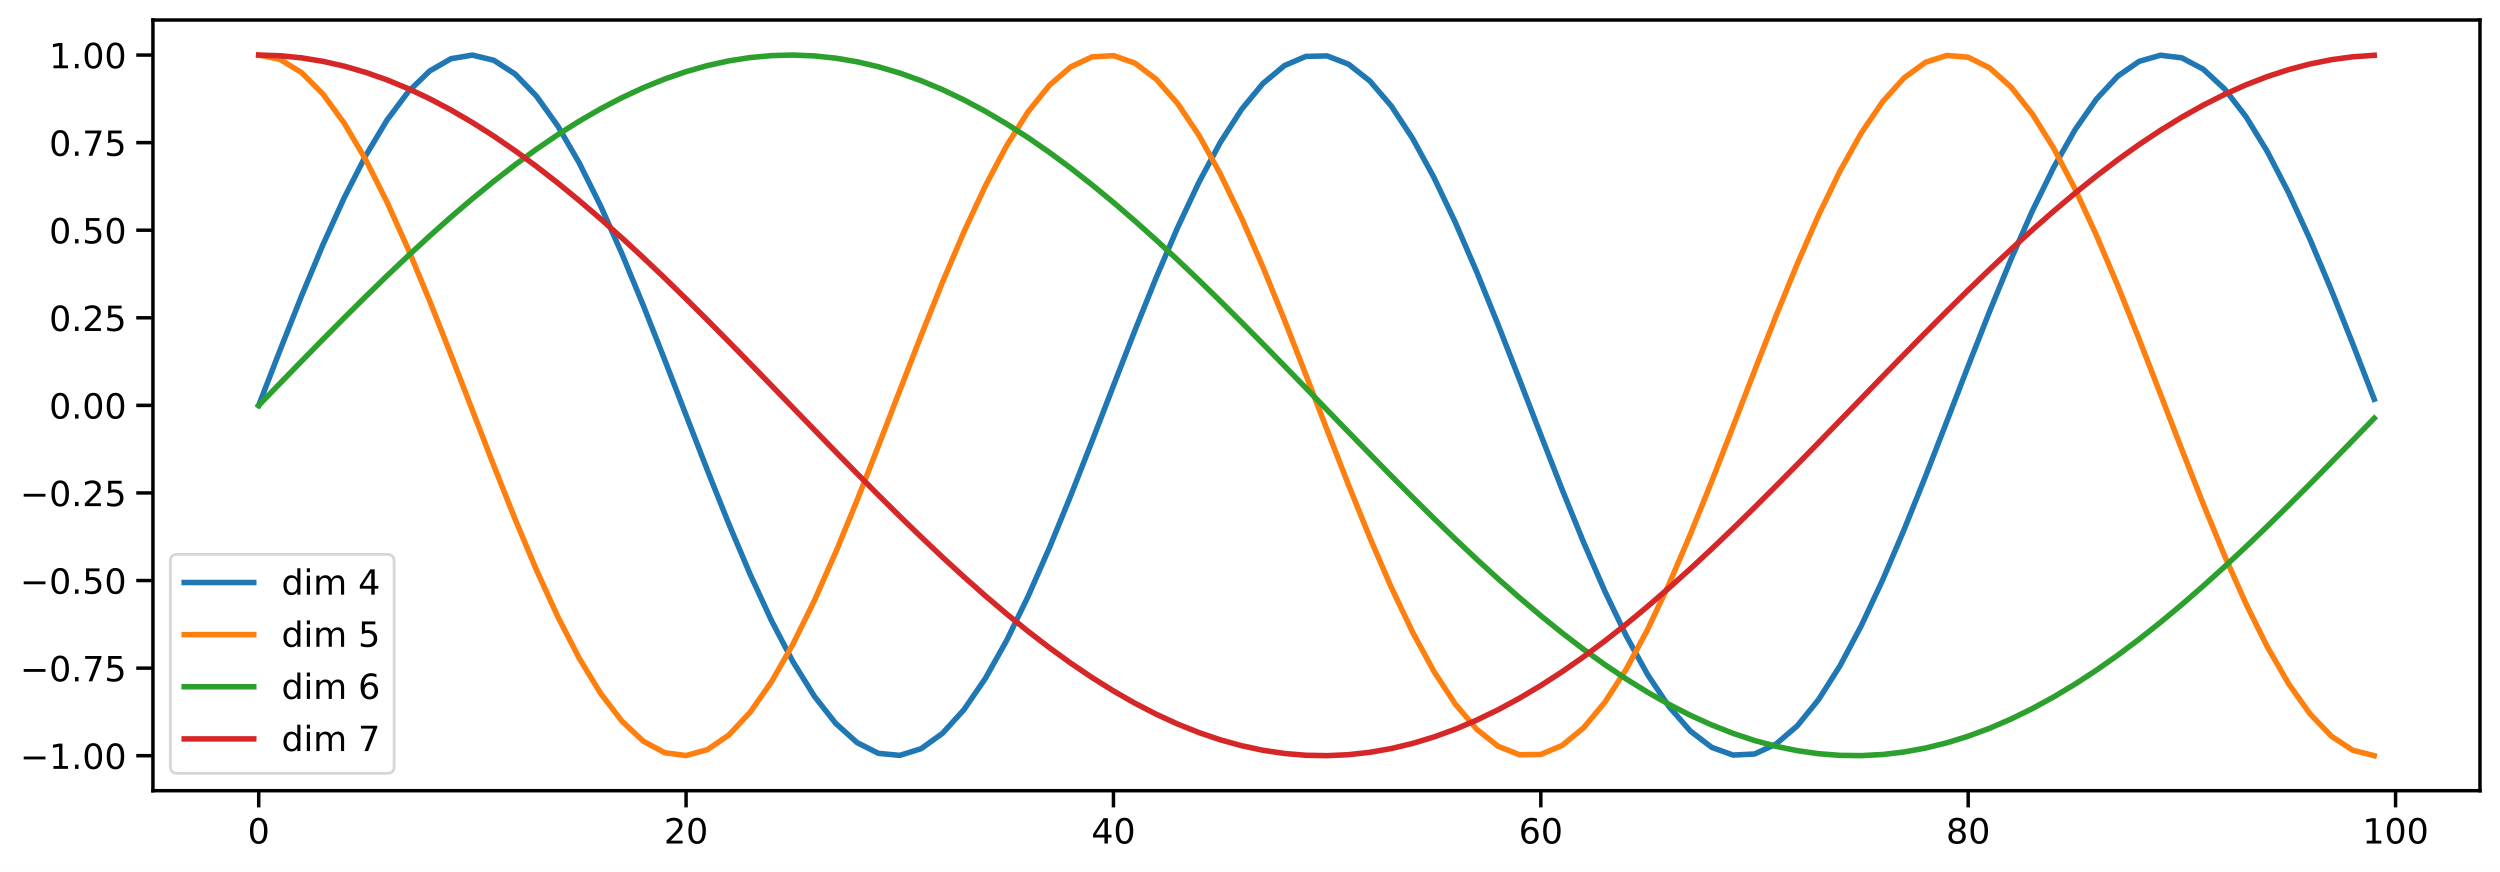
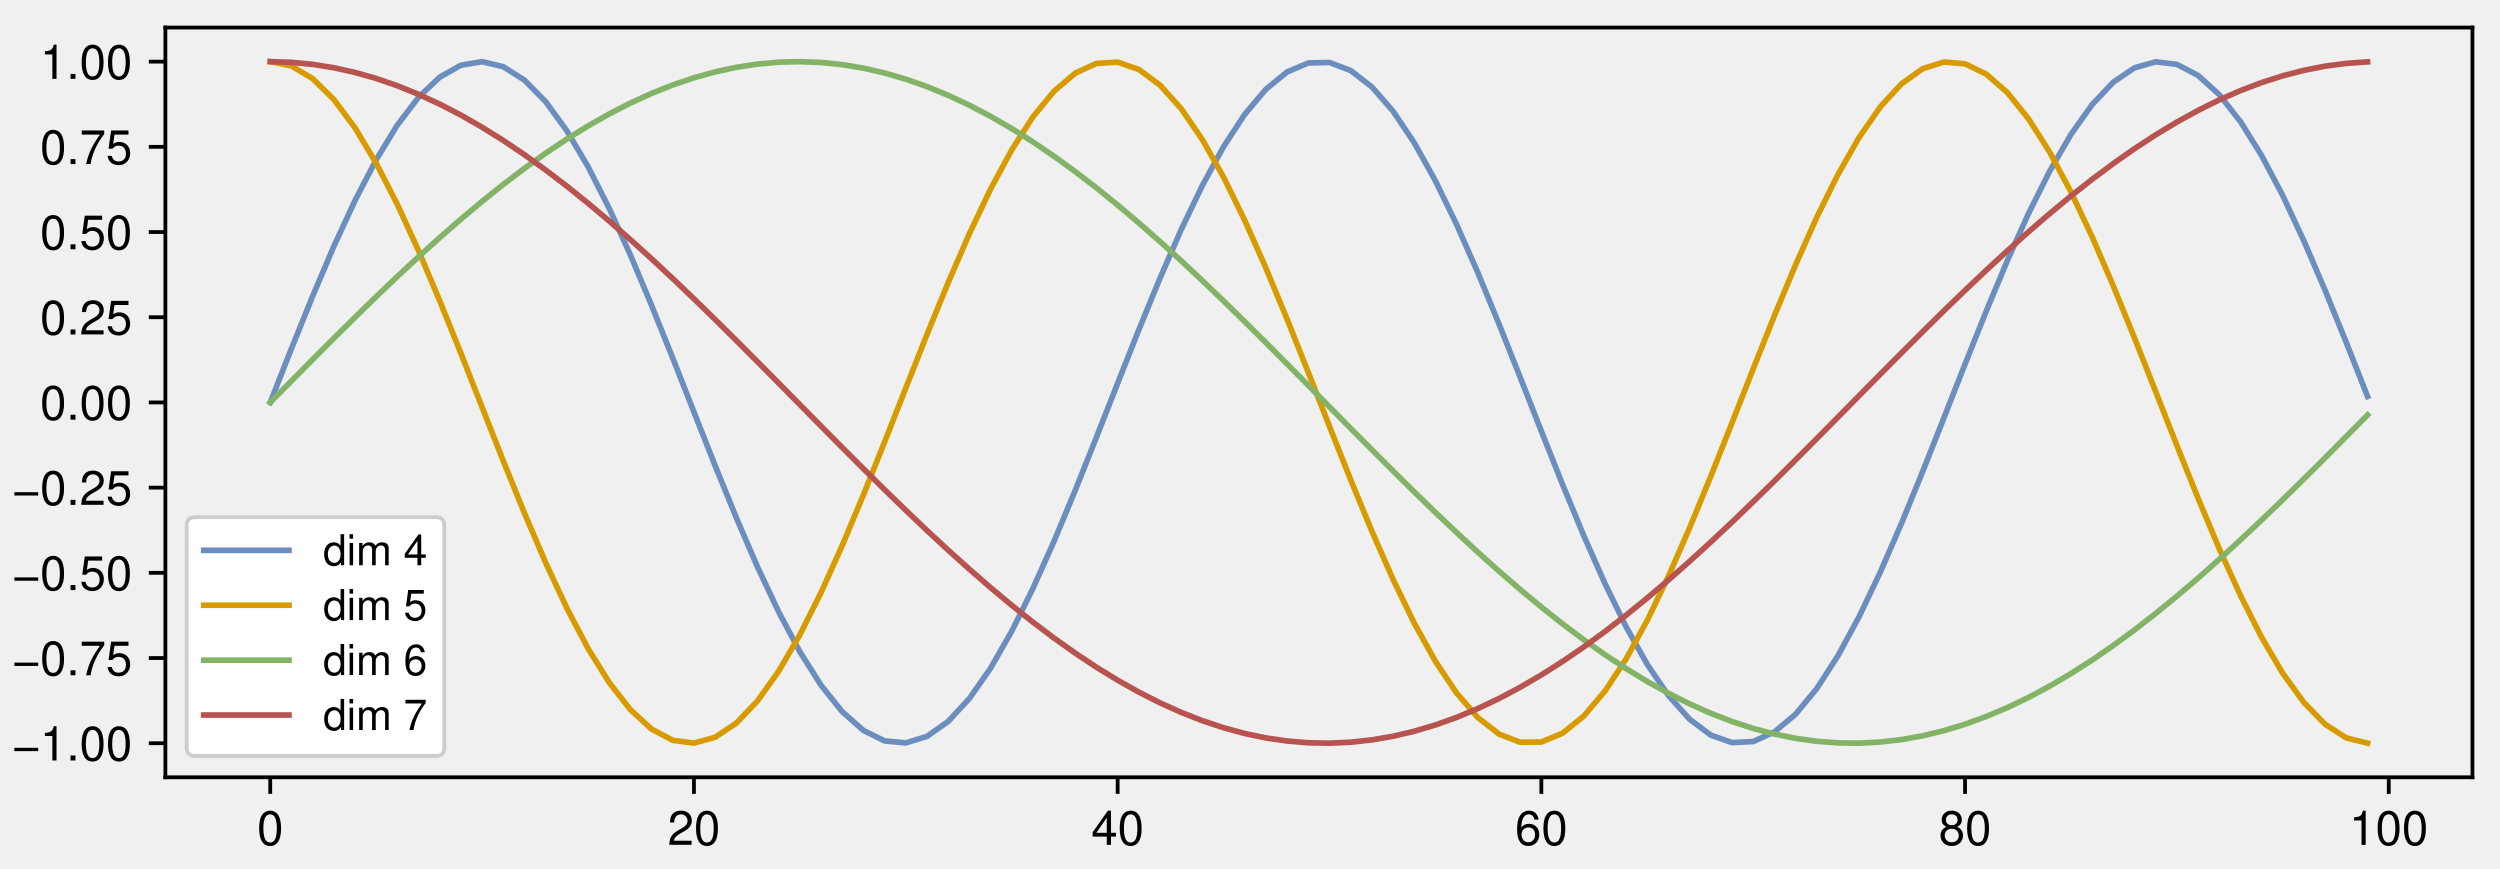
- <svg xmlns="http://www.w3.org/2000/svg" xmlns:xlink="http://www.w3.org/1999/xlink" width="899.207" height="313.6" viewBox="0 0 899.207 313.6" version="1.1">
+ <svg xmlns="http://www.w3.org/2000/svg" xmlns:xlink="http://www.w3.org/1999/xlink" width="528px" height="183.374px" viewBox="0 0 528 183.374" version="1.1">
  <defs>
    <style type="text/css">*{stroke-linejoin: round; stroke-linecap: butt}</style>
  </defs>
  <g id="figure_1">
    <g id="patch_1">
-       <path d="M 0 313.6  L 899.207 313.6  L 899.207 0  L 0 0  z " style="fill: #ffffff" />
+       <path d="M 0 183.374  L 528 183.374  L 528 0  L 0 0  L 0 183.374  z " style="fill: none" />
    </g>
    <g id="axes_1">
      <g id="patch_2">
-         <path d="M 55.007 284.4  L 892.007 284.4  L 892.007 7.2  L 55.007 7.2  z " style="fill: #ffffff" />
+         <path d="M 34.928 164.163  L 522.179 164.163  L 522.179 5.821  L 34.928 5.821  L 34.928 164.163  z " style="fill: none" />
      </g>
      <g id="matplotlib.axis_1">
        <g id="xtick_1">
          <g id="line2d_1">
            <defs>
-               <path id="m68e45f303b" d="M 0 0  L 0 6  " style="stroke: #000000; stroke-width: 1.25" />
+               <path id="m8be3816b08" d="M 0 0  L 0 3.5  " style="stroke: #000000; stroke-width: 0.8" />
            </defs>
            <g>
-               <use xlink:href="#m68e45f303b" x="93.052" y="284.4" style="stroke: #000000; stroke-width: 1.25" />
+               <use xlink:href="#m8be3816b08" x="57.076" y="164.163" style="stroke: #000000; stroke-width: 0.8" />
            </g>
          </g>
          <g id="text_1">
-             <text style="font-size: 12.5px; font-family: 'DejaVu Sans', 'Helvetica', 'Arial', sans-serif; text-anchor: middle" x="93.052" y="303.397" transform="rotate(-0 93.05209 303.3971)">0</text>
+             <text style="font-size: 10px; font-family: Helvetica, Arial, 'Liberation Sans', sans-serif; text-anchor: middle" x="57.076" y="178.443" transform="rotate(-0 57.07608 178.4434)">0</text>
          </g>
        </g>
        <g id="xtick_2">
          <g id="line2d_2">
            <g>
-               <use xlink:href="#m68e45f303b" x="246.771" y="284.4" style="stroke: #000000; stroke-width: 1.25" />
+               <use xlink:href="#m8be3816b08" x="146.562" y="164.163" style="stroke: #000000; stroke-width: 0.8" />
            </g>
          </g>
          <g id="text_2">
-             <text style="font-size: 12.5px; font-family: 'DejaVu Sans', 'Helvetica', 'Arial', sans-serif; text-anchor: middle" x="246.771" y="303.397" transform="rotate(-0 246.7711 303.3971)">20</text>
+             <text style="font-size: 10px; font-family: Helvetica, Arial, 'Liberation Sans', sans-serif; text-anchor: middle" x="146.562" y="178.443" transform="rotate(-0 146.5619 178.4434)">20</text>
          </g>
        </g>
        <g id="xtick_3">
          <g id="line2d_3">
            <g>
-               <use xlink:href="#m68e45f303b" x="400.49" y="284.4" style="stroke: #000000; stroke-width: 1.25" />
+               <use xlink:href="#m8be3816b08" x="236.048" y="164.163" style="stroke: #000000; stroke-width: 0.8" />
            </g>
          </g>
          <g id="text_3">
-             <text style="font-size: 12.5px; font-family: 'DejaVu Sans', 'Helvetica', 'Arial', sans-serif; text-anchor: middle" x="400.49" y="303.397" transform="rotate(-0 400.4901 303.3971)">40</text>
+             <text style="font-size: 10px; font-family: Helvetica, Arial, 'Liberation Sans', sans-serif; text-anchor: middle" x="236.048" y="178.443" transform="rotate(-0 236.0477 178.4434)">40</text>
          </g>
        </g>
        <g id="xtick_4">
          <g id="line2d_4">
            <g>
-               <use xlink:href="#m68e45f303b" x="554.209" y="284.4" style="stroke: #000000; stroke-width: 1.25" />
+               <use xlink:href="#m8be3816b08" x="325.534" y="164.163" style="stroke: #000000; stroke-width: 0.8" />
            </g>
          </g>
          <g id="text_4">
-             <text style="font-size: 12.5px; font-family: 'DejaVu Sans', 'Helvetica', 'Arial', sans-serif; text-anchor: middle" x="554.209" y="303.397" transform="rotate(-0 554.2091 303.3971)">60</text>
+             <text style="font-size: 10px; font-family: Helvetica, Arial, 'Liberation Sans', sans-serif; text-anchor: middle" x="325.534" y="178.443" transform="rotate(-0 325.5335 178.4434)">60</text>
          </g>
        </g>
        <g id="xtick_5">
          <g id="line2d_5">
            <g>
-               <use xlink:href="#m68e45f303b" x="707.928" y="284.4" style="stroke: #000000; stroke-width: 1.25" />
+               <use xlink:href="#m8be3816b08" x="415.019" y="164.163" style="stroke: #000000; stroke-width: 0.8" />
            </g>
          </g>
          <g id="text_5">
-             <text style="font-size: 12.5px; font-family: 'DejaVu Sans', 'Helvetica', 'Arial', sans-serif; text-anchor: middle" x="707.928" y="303.397" transform="rotate(-0 707.9281 303.3971)">80</text>
+             <text style="font-size: 10px; font-family: Helvetica, Arial, 'Liberation Sans', sans-serif; text-anchor: middle" x="415.019" y="178.443" transform="rotate(-0 415.0193 178.4434)">80</text>
          </g>
        </g>
        <g id="xtick_6">
          <g id="line2d_6">
            <g>
-               <use xlink:href="#m68e45f303b" x="861.647" y="284.4" style="stroke: #000000; stroke-width: 1.25" />
+               <use xlink:href="#m8be3816b08" x="504.505" y="164.163" style="stroke: #000000; stroke-width: 0.8" />
            </g>
          </g>
          <g id="text_6">
-             <text style="font-size: 12.5px; font-family: 'DejaVu Sans', 'Helvetica', 'Arial', sans-serif; text-anchor: middle" x="861.647" y="303.397" transform="rotate(-0 861.6471 303.3971)">100</text>
+             <text style="font-size: 10px; font-family: Helvetica, Arial, 'Liberation Sans', sans-serif; text-anchor: middle" x="504.505" y="178.443" transform="rotate(-0 504.5052 178.4434)">100</text>
          </g>
        </g>
      </g>
      <g id="matplotlib.axis_2">
        <g id="ytick_1">
          <g id="line2d_7">
            <defs>
-               <path id="m4e12437604" d="M 0 0  L -6 0  " style="stroke: #000000; stroke-width: 1.25" />
+               <path id="mca34a759d0" d="M 0 0  L -3.5 0  " style="stroke: #000000; stroke-width: 0.8" />
            </defs>
            <g>
-               <use xlink:href="#m4e12437604" x="55.007" y="271.811" style="stroke: #000000; stroke-width: 1.25" />
+               <use xlink:href="#mca34a759d0" x="34.928" y="156.966" style="stroke: #000000; stroke-width: 0.8" />
            </g>
          </g>
          <g id="text_7">
-             <text style="font-size: 12.5px; font-family: 'DejaVu Sans', 'Helvetica', 'Arial', sans-serif; text-anchor: end" x="45.507" y="276.56" transform="rotate(-0 45.50664 276.5595)">−1.00</text>
+             <text style="font-size: 10px; font-family: Helvetica, Arial, 'Liberation Sans', sans-serif; text-anchor: end" x="27.928" y="160.606" transform="rotate(-0 27.92834 160.606)">−1.00</text>
          </g>
        </g>
        <g id="ytick_2">
          <g id="line2d_8">
            <g>
-               <use xlink:href="#m4e12437604" x="55.007" y="240.31" style="stroke: #000000; stroke-width: 1.25" />
+               <use xlink:href="#mca34a759d0" x="34.928" y="138.972" style="stroke: #000000; stroke-width: 0.8" />
            </g>
          </g>
          <g id="text_8">
-             <text style="font-size: 12.5px; font-family: 'DejaVu Sans', 'Helvetica', 'Arial', sans-serif; text-anchor: end" x="45.507" y="245.058" transform="rotate(-0 45.50664 245.0581)">−0.75</text>
+             <text style="font-size: 10px; font-family: Helvetica, Arial, 'Liberation Sans', sans-serif; text-anchor: end" x="27.928" y="142.613" transform="rotate(-0 27.92834 142.6126)">−0.75</text>
          </g>
        </g>
        <g id="ytick_3">
          <g id="line2d_9">
            <g>
-               <use xlink:href="#m4e12437604" x="55.007" y="208.808" style="stroke: #000000; stroke-width: 1.25" />
+               <use xlink:href="#mca34a759d0" x="34.928" y="120.979" style="stroke: #000000; stroke-width: 0.8" />
            </g>
          </g>
          <g id="text_9">
-             <text style="font-size: 12.5px; font-family: 'DejaVu Sans', 'Helvetica', 'Arial', sans-serif; text-anchor: end" x="45.507" y="213.557" transform="rotate(-0 45.50664 213.5568)">−0.50</text>
+             <text style="font-size: 10px; font-family: Helvetica, Arial, 'Liberation Sans', sans-serif; text-anchor: end" x="27.928" y="124.619" transform="rotate(-0 27.92834 124.6192)">−0.50</text>
          </g>
        </g>
        <g id="ytick_4">
          <g id="line2d_10">
            <g>
-               <use xlink:href="#m4e12437604" x="55.007" y="177.307" style="stroke: #000000; stroke-width: 1.25" />
+               <use xlink:href="#mca34a759d0" x="34.928" y="102.986" style="stroke: #000000; stroke-width: 0.8" />
            </g>
          </g>
          <g id="text_10">
-             <text style="font-size: 12.5px; font-family: 'DejaVu Sans', 'Helvetica', 'Arial', sans-serif; text-anchor: end" x="45.507" y="182.055" transform="rotate(-0 45.50664 182.0554)">−0.25</text>
+             <text style="font-size: 10px; font-family: Helvetica, Arial, 'Liberation Sans', sans-serif; text-anchor: end" x="27.928" y="106.626" transform="rotate(-0 27.92834 106.6258)">−0.25</text>
          </g>
        </g>
        <g id="ytick_5">
          <g id="line2d_11">
            <g>
-               <use xlink:href="#m4e12437604" x="55.007" y="145.805" style="stroke: #000000; stroke-width: 1.25" />
+               <use xlink:href="#mca34a759d0" x="34.928" y="84.992" style="stroke: #000000; stroke-width: 0.8" />
            </g>
          </g>
          <g id="text_11">
-             <text style="font-size: 12.5px; font-family: 'DejaVu Sans', 'Helvetica', 'Arial', sans-serif; text-anchor: end" x="45.507" y="150.554" transform="rotate(-0 45.50664 150.554)">0.00</text>
+             <text style="font-size: 10px; font-family: Helvetica, Arial, 'Liberation Sans', sans-serif; text-anchor: end" x="27.928" y="88.632" transform="rotate(-0 27.92834 88.63242)">0.00</text>
          </g>
        </g>
        <g id="ytick_6">
          <g id="line2d_12">
            <g>
-               <use xlink:href="#m4e12437604" x="55.007" y="114.304" style="stroke: #000000; stroke-width: 1.25" />
+               <use xlink:href="#mca34a759d0" x="34.928" y="66.999" style="stroke: #000000; stroke-width: 0.8" />
            </g>
          </g>
          <g id="text_12">
-             <text style="font-size: 12.5px; font-family: 'DejaVu Sans', 'Helvetica', 'Arial', sans-serif; text-anchor: end" x="45.507" y="119.053" transform="rotate(-0 45.50664 119.0526)">0.25</text>
+             <text style="font-size: 10px; font-family: Helvetica, Arial, 'Liberation Sans', sans-serif; text-anchor: end" x="27.928" y="70.639" transform="rotate(-0 27.92834 70.63903)">0.25</text>
          </g>
        </g>
        <g id="ytick_7">
          <g id="line2d_13">
            <g>
-               <use xlink:href="#m4e12437604" x="55.007" y="82.803" style="stroke: #000000; stroke-width: 1.25" />
+               <use xlink:href="#mca34a759d0" x="34.928" y="49.006" style="stroke: #000000; stroke-width: 0.8" />
            </g>
          </g>
          <g id="text_13">
-             <text style="font-size: 12.5px; font-family: 'DejaVu Sans', 'Helvetica', 'Arial', sans-serif; text-anchor: end" x="45.507" y="87.551" transform="rotate(-0 45.50664 87.55128)">0.50</text>
+             <text style="font-size: 10px; font-family: Helvetica, Arial, 'Liberation Sans', sans-serif; text-anchor: end" x="27.928" y="52.646" transform="rotate(-0 27.92834 52.64565)">0.50</text>
          </g>
        </g>
        <g id="ytick_8">
          <g id="line2d_14">
            <g>
-               <use xlink:href="#m4e12437604" x="55.007" y="51.301" style="stroke: #000000; stroke-width: 1.25" />
+               <use xlink:href="#mca34a759d0" x="34.928" y="31.012" style="stroke: #000000; stroke-width: 0.8" />
            </g>
          </g>
          <g id="text_14">
-             <text style="font-size: 12.5px; font-family: 'DejaVu Sans', 'Helvetica', 'Arial', sans-serif; text-anchor: end" x="45.507" y="56.05" transform="rotate(-0 45.50664 56.04991)">0.75</text>
+             <text style="font-size: 10px; font-family: Helvetica, Arial, 'Liberation Sans', sans-serif; text-anchor: end" x="27.928" y="34.652" transform="rotate(-0 27.92834 34.65226)">0.75</text>
          </g>
        </g>
        <g id="ytick_9">
          <g id="line2d_15">
            <g>
-               <use xlink:href="#m4e12437604" x="55.007" y="19.8" style="stroke: #000000; stroke-width: 1.25" />
+               <use xlink:href="#mca34a759d0" x="34.928" y="13.019" style="stroke: #000000; stroke-width: 0.8" />
            </g>
          </g>
          <g id="text_15">
-             <text style="font-size: 12.5px; font-family: 'DejaVu Sans', 'Helvetica', 'Arial', sans-serif; text-anchor: end" x="45.507" y="24.549" transform="rotate(-0 45.50664 24.54854)">1.00</text>
+             <text style="font-size: 10px; font-family: Helvetica, Arial, 'Liberation Sans', sans-serif; text-anchor: end" x="27.928" y="16.659" transform="rotate(-0 27.92834 16.65888)">1.00</text>
          </g>
        </g>
      </g>
      <g id="line2d_16">
-         <path d="M 93.052 145.805  L 100.738 125.918  L 108.424 106.53  L 116.11 88.126  L 123.796 71.168  L 131.482 56.08  L 139.168 43.242  L 146.854 32.975  L 154.54 25.536  L 162.226 21.111  L 169.912 19.813  L 177.598 21.672  L 185.284 26.643  L 192.969 34.601  L 200.655 45.346  L 208.341 58.61  L 216.027 74.059  L 223.713 91.307  L 231.399 109.921  L 239.085 129.434  L 246.771 149.358  L 254.457 169.192  L 262.143 188.441  L 269.829 206.62  L 277.515 223.276  L 285.201 237.989  L 292.887 250.392  L 300.573 260.173  L 308.259 267.087  L 315.945 270.961  L 323.631 271.698  L 331.317 269.28  L 339.003 263.766  L 346.688 255.296  L 354.374 244.081  L 362.06 230.402  L 369.746 214.603  L 377.432 197.08  L 385.118 178.271  L 392.804 158.649  L 400.49 138.704  L 408.176 118.938  L 415.862 99.845  L 423.548 81.904  L 431.234 65.565  L 438.92 51.237  L 446.606 39.28  L 454.292 29.993  L 461.978 23.609  L 469.664 20.288  L 477.35 20.113  L 485.036 23.089  L 492.722 29.141  L 500.407 38.117  L 508.093 49.793  L 515.779 63.875  L 523.465 80.011  L 531.151 97.796  L 538.837 116.785  L 546.523 136.501  L 554.209 156.45  L 561.895 176.133  L 569.581 195.055  L 577.267 212.743  L 584.953 228.753  L 592.639 242.684  L 600.325 254.186  L 608.011 262.972  L 615.697 268.82  L 623.383 271.586  L 631.069 271.198  L 638.755 267.667  L 646.441 261.082  L 654.126 251.607  L 661.812 239.48  L 669.498 225.005  L 677.184 208.544  L 684.87 190.511  L 692.556 171.358  L 700.242 151.564  L 707.928 131.625  L 715.614 112.042  L 723.3 93.306  L 730.986 75.885  L 738.672 60.217  L 746.358 46.694  L 754.044 35.656  L 761.73 27.379  L 769.416 22.07  L 777.102 19.863  L 784.788 20.813  L 792.474 24.896  L 800.16 32.009  L 807.845 41.975  L 815.531 54.544  L 823.217 69.401  L 830.903 86.172  L 838.589 104.438  L 846.275 123.742  L 853.961 143.598  " clip-path="url(#pe4ea358627)" style="fill: none; stroke: #1f77b4; stroke-width: 2; stroke-linecap: square" />
+         <path d="M 57.076 84.992  L 61.55 73.633  L 66.025 62.558  L 70.499 52.046  L 74.973 42.36  L 79.448 33.742  L 83.922 26.409  L 88.396 20.544  L 92.87 16.295  L 97.345 13.768  L 101.819 13.026  L 106.293 14.088  L 110.768 16.927  L 115.242 21.473  L 119.716 27.611  L 124.19 35.187  L 128.665 44.011  L 133.139 53.863  L 137.613 64.495  L 142.088 75.641  L 146.562 87.021  L 151.036 98.351  L 155.51 109.345  L 159.985 119.729  L 164.459 129.243  L 168.933 137.647  L 173.408 144.731  L 177.882 150.318  L 182.356 154.268  L 186.831 156.48  L 191.305 156.901  L 195.779 155.52  L 200.253 152.371  L 204.728 147.532  L 209.202 141.126  L 213.676 133.313  L 218.151 124.289  L 222.625 114.28  L 227.099 103.536  L 231.573 92.328  L 236.048 80.936  L 240.522 69.646  L 244.996 58.74  L 249.471 48.492  L 253.945 39.159  L 258.419 30.975  L 262.893 24.145  L 267.368 18.841  L 271.842 15.194  L 276.316 13.297  L 280.791 13.197  L 285.265 14.897  L 289.739 18.354  L 294.213 23.481  L 298.688 30.15  L 303.162 38.194  L 307.636 47.411  L 312.111 57.57  L 316.585 68.416  L 321.059 79.678  L 325.534 91.073  L 330.008 102.315  L 334.482 113.123  L 338.956 123.227  L 343.431 132.371  L 347.905 140.329  L 352.379 146.899  L 356.854 151.917  L 361.328 155.258  L 365.802 156.837  L 370.276 156.616  L 374.751 154.599  L 379.225 150.837  L 383.699 145.425  L 388.174 138.498  L 392.648 130.23  L 397.122 120.828  L 401.596 110.528  L 406.071 99.588  L 410.545 88.281  L 415.019 76.893  L 419.494 65.707  L 423.968 55.005  L 428.442 45.054  L 432.917 36.105  L 437.391 28.381  L 441.865 22.076  L 446.339 17.348  L 450.814 14.315  L 455.288 13.055  L 459.762 13.597  L 464.237 15.929  L 468.711 19.993  L 473.185 25.685  L 477.659 32.864  L 482.134 41.35  L 486.608 50.93  L 491.082 61.364  L 495.557 72.39  L 500.031 83.731  " clip-path="url(#pd84d76d31a)" style="fill: none; stroke: #6c8ebf; stroke-width: 1.2; stroke-linecap: square" />
      </g>
      <g id="line2d_17">
-         <path d="M 93.052 19.8  L 100.738 21.379  L 108.424 26.077  L 116.11 33.777  L 123.796 44.284  L 131.482 57.336  L 139.168 72.606  L 146.854 89.711  L 154.54 108.222  L 162.226 127.674  L 169.912 147.582  L 177.598 167.444  L 185.284 186.765  L 192.969 205.059  L 200.655 221.867  L 208.341 236.769  L 216.027 249.391  L 223.713 259.416  L 231.399 266.593  L 239.085 270.743  L 246.771 271.761  L 254.457 269.622  L 262.143 264.379  L 269.829 256.164  L 277.515 245.182  L 285.201 231.71  L 292.887 216.084  L 300.573 198.697  L 308.259 179.984  L 315.945 160.414  L 323.631 140.478  L 331.317 120.676  L 339.003 101.503  L 346.688 83.441  L 354.374 66.942  L 362.06 52.42  L 369.746 40.239  L 377.432 30.704  L 385.118 24.054  L 392.804 20.456  L 400.49 20  L 408.176 22.698  L 415.862 28.481  L 423.548 37.205  L 431.234 48.652  L 438.92 62.534  L 446.606 78.503  L 454.292 96.159  L 461.978 115.059  L 469.664 134.731  L 477.35 154.68  L 485.036 174.406  L 492.722 193.415  L 500.407 211.232  L 508.093 227.408  L 515.779 241.538  L 523.465 253.269  L 531.151 262.307  L 538.837 268.424  L 546.523 271.467  L 554.209 271.361  L 561.895 268.107  L 569.581 261.788  L 577.267 252.561  L 584.953 240.658  L 592.639 226.378  L 600.325 210.079  L 608.011 192.168  L 615.697 173.095  L 623.383 153.338  L 631.069 133.392  L 638.755 113.757  L 646.441 94.926  L 654.126 77.37  L 661.812 61.529  L 669.498 47.801  L 677.184 36.53  L 684.87 27.997  L 692.556 22.418  L 700.242 19.932  L 707.928 20.6  L 715.614 24.408  L 723.3 31.258  L 730.986 40.979  L 738.672 53.328  L 746.358 67.996  L 754.044 84.613  L 761.73 102.765  L 769.416 121.995  L 777.102 141.822  L 784.788 161.749  L 792.474 181.277  L 800.16 199.915  L 807.845 217.197  L 815.531 232.689  L 823.217 246.004  L 830.903 256.807  L 838.589 264.827  L 846.275 269.864  L 853.961 271.792  " clip-path="url(#pe4ea358627)" style="fill: none; stroke: #ff7f0e; stroke-width: 2; stroke-linecap: square" />
+         <path d="M 57.076 13.019  L 61.55 13.921  L 66.025 16.604  L 70.499 21.002  L 74.973 27.004  L 79.448 34.459  L 83.922 43.181  L 88.396 52.951  L 92.87 63.525  L 97.345 74.636  L 101.819 86.007  L 106.293 97.352  L 110.768 108.388  L 115.242 118.837  L 119.716 128.438  L 124.19 136.95  L 128.665 144.159  L 133.139 149.886  L 137.613 153.985  L 142.088 156.356  L 146.562 156.937  L 151.036 155.715  L 155.51 152.721  L 159.985 148.028  L 164.459 141.756  L 168.933 134.06  L 173.408 125.135  L 177.882 115.204  L 182.356 104.515  L 186.831 93.337  L 191.305 81.949  L 195.779 70.638  L 200.253 59.687  L 204.728 49.37  L 209.202 39.946  L 213.676 31.651  L 218.151 24.693  L 222.625 19.247  L 227.099 15.449  L 231.573 13.394  L 236.048 13.133  L 240.522 14.674  L 244.996 17.977  L 249.471 22.961  L 253.945 29.499  L 258.419 37.428  L 262.893 46.549  L 267.368 56.634  L 271.842 67.43  L 276.316 78.666  L 280.791 90.061  L 285.265 101.329  L 289.739 112.187  L 294.213 122.363  L 298.688 131.603  L 303.162 139.674  L 307.636 146.375  L 312.111 151.537  L 316.585 155.031  L 321.059 156.769  L 325.534 156.709  L 330.008 154.85  L 334.482 151.241  L 338.956 145.97  L 343.431 139.172  L 347.905 131.015  L 352.379 121.705  L 356.854 111.474  L 361.328 100.58  L 365.802 89.295  L 370.276 77.902  L 374.751 66.686  L 379.225 55.93  L 383.699 45.902  L 388.174 36.854  L 392.648 29.013  L 397.122 22.575  L 401.596 17.701  L 406.071 14.514  L 410.545 13.094  L 415.019 13.476  L 419.494 15.651  L 423.968 19.563  L 428.442 25.116  L 432.917 32.17  L 437.391 40.548  L 441.865 50.04  L 446.339 60.408  L 450.814 71.392  L 455.288 82.717  L 459.762 94.099  L 464.237 105.253  L 468.711 115.899  L 473.185 125.77  L 477.659 134.62  L 482.134 142.225  L 486.608 148.395  L 491.082 152.977  L 495.557 155.854  L 500.031 156.955  " clip-path="url(#pd84d76d31a)" style="fill: none; stroke: #d79b00; stroke-width: 1.2; stroke-linecap: square" />
      </g>
      <g id="line2d_18">
-         <path d="M 93.052 145.805  L 100.738 137.86  L 108.424 129.947  L 116.11 122.096  L 123.796 114.34  L 131.482 106.71  L 139.168 99.234  L 146.854 91.944  L 154.54 84.869  L 162.226 78.036  L 169.912 71.473  L 177.598 65.205  L 185.284 59.258  L 192.969 53.656  L 200.655 48.421  L 208.341 43.573  L 216.027 39.131  L 223.713 35.115  L 231.399 31.539  L 239.085 28.417  L 246.771 25.763  L 254.457 23.587  L 262.143 21.897  L 269.829 20.7  L 277.515 20.001  L 285.201 19.803  L 292.887 20.106  L 300.573 20.909  L 308.259 22.21  L 315.945 24.002  L 323.631 26.279  L 331.317 29.032  L 339.003 32.249  L 346.688 35.919  L 354.374 40.026  L 362.06 44.553  L 369.746 49.484  L 377.432 54.798  L 385.118 60.474  L 392.804 66.49  L 400.49 72.821  L 408.176 79.443  L 415.862 86.329  L 423.548 93.452  L 431.234 100.783  L 438.92 108.293  L 446.606 115.953  L 454.292 123.731  L 461.978 131.597  L 469.664 139.52  L 477.35 147.468  L 485.036 155.409  L 492.722 163.312  L 500.407 171.145  L 508.093 178.878  L 515.779 186.478  L 523.465 193.917  L 531.151 201.165  L 538.837 208.192  L 546.523 214.971  L 554.209 221.474  L 561.895 227.677  L 569.581 233.553  L 577.267 239.081  L 584.953 244.237  L 592.639 249.001  L 600.325 253.355  L 608.011 257.281  L 615.697 260.763  L 623.383 263.788  L 631.069 266.343  L 638.755 268.418  L 646.441 270.005  L 654.126 271.098  L 661.812 271.693  L 669.498 271.786  L 677.184 271.378  L 684.87 270.471  L 692.556 269.067  L 700.242 267.173  L 707.928 264.795  L 715.614 261.944  L 723.3 258.631  L 730.986 254.869  L 738.672 250.673  L 746.358 246.059  L 754.044 241.047  L 761.73 235.655  L 769.416 229.906  L 777.102 223.822  L 784.788 217.428  L 792.474 210.749  L 800.16 203.811  L 807.845 196.642  L 815.531 189.271  L 823.217 181.727  L 830.903 174.04  L 838.589 166.241  L 846.275 158.36  L 853.961 150.43  " clip-path="url(#pe4ea358627)" style="fill: none; stroke: #2ca02c; stroke-width: 2; stroke-linecap: square" />
+         <path d="M 57.076 84.992  L 61.55 80.454  L 66.025 75.934  L 70.499 71.45  L 74.973 67.02  L 79.448 62.661  L 83.922 58.391  L 88.396 54.227  L 92.87 50.186  L 97.345 46.283  L 101.819 42.534  L 106.293 38.954  L 110.768 35.557  L 115.242 32.357  L 119.716 29.367  L 124.19 26.597  L 128.665 24.061  L 133.139 21.766  L 137.613 19.724  L 142.088 17.941  L 146.562 16.425  L 151.036 15.182  L 155.51 14.216  L 159.985 13.533  L 164.459 13.134  L 168.933 13.02  L 173.408 13.193  L 177.882 13.652  L 182.356 14.395  L 186.831 15.419  L 191.305 16.72  L 195.779 18.292  L 200.253 20.13  L 204.728 22.226  L 209.202 24.571  L 213.676 27.158  L 218.151 29.974  L 222.625 33.009  L 227.099 36.252  L 231.573 39.688  L 236.048 43.304  L 240.522 47.087  L 244.996 51.02  L 249.471 55.088  L 253.945 59.276  L 258.419 63.566  L 262.893 67.941  L 267.368 72.384  L 271.842 76.877  L 276.316 81.402  L 280.791 85.942  L 285.265 90.478  L 289.739 94.992  L 294.213 99.466  L 298.688 103.883  L 303.162 108.224  L 307.636 112.473  L 312.111 116.613  L 316.585 120.627  L 321.059 124.499  L 325.534 128.214  L 330.008 131.757  L 334.482 135.113  L 338.956 138.271  L 343.431 141.216  L 347.905 143.937  L 352.379 146.424  L 356.854 148.666  L 361.328 150.655  L 365.802 152.383  L 370.276 153.842  L 374.751 155.028  L 379.225 155.934  L 383.699 156.559  L 388.174 156.898  L 392.648 156.952  L 397.122 156.719  L 401.596 156.2  L 406.071 155.398  L 410.545 154.316  L 415.019 152.958  L 419.494 151.33  L 423.968 149.438  L 428.442 147.289  L 432.917 144.892  L 437.391 142.257  L 441.865 139.394  L 446.339 136.314  L 450.814 133.03  L 455.288 129.555  L 459.762 125.903  L 464.237 122.087  L 468.711 118.125  L 473.185 114.03  L 477.659 109.82  L 482.134 105.511  L 486.608 101.12  L 491.082 96.665  L 495.557 92.164  L 500.031 87.634  " clip-path="url(#pd84d76d31a)" style="fill: none; stroke: #82b366; stroke-width: 1.2; stroke-linecap: square" />
      </g>
      <g id="line2d_19">
-         <path d="M 93.052 19.8  L 100.738 20.051  L 108.424 20.802  L 116.11 22.051  L 123.796 23.792  L 131.482 26.019  L 139.168 28.722  L 146.854 31.892  L 154.54 35.514  L 162.226 39.576  L 169.912 44.061  L 177.598 48.95  L 185.284 54.225  L 192.969 59.864  L 200.655 65.846  L 208.341 72.145  L 216.027 78.738  L 223.713 85.598  L 231.399 92.697  L 239.085 100.008  L 246.771 107.501  L 254.457 115.146  L 262.143 122.913  L 269.829 130.772  L 277.515 138.69  L 285.201 146.637  L 292.887 154.58  L 300.573 162.488  L 308.259 170.33  L 315.945 178.075  L 323.631 185.691  L 331.317 193.148  L 339.003 200.417  L 346.688 207.468  L 354.374 214.274  L 362.06 220.808  L 369.746 227.043  L 377.432 232.955  L 385.118 238.52  L 392.804 243.716  L 400.49 248.522  L 408.176 252.92  L 415.862 256.891  L 423.548 260.42  L 431.234 263.493  L 438.92 266.098  L 446.606 268.224  L 454.292 269.862  L 461.978 271.007  L 469.664 271.654  L 477.35 271.8  L 485.036 271.444  L 492.722 270.589  L 500.407 269.237  L 508.093 267.393  L 515.779 265.066  L 523.465 262.264  L 531.151 258.999  L 538.837 255.283  L 546.523 251.131  L 554.209 246.561  L 561.895 241.589  L 569.581 236.236  L 577.267 230.523  L 584.953 224.473  L 592.639 218.11  L 600.325 211.46  L 608.011 204.547  L 615.697 197.402  L 623.383 190.05  L 631.069 182.523  L 638.755 174.85  L 646.441 167.061  L 654.126 159.187  L 661.812 151.26  L 669.498 143.312  L 677.184 135.373  L 684.87 127.476  L 692.556 119.652  L 700.242 111.932  L 707.928 104.347  L 715.614 96.926  L 723.3 89.701  L 730.986 82.698  L 738.672 75.947  L 746.358 69.474  L 754.044 63.304  L 761.73 57.463  L 769.416 51.973  L 777.102 46.857  L 784.788 42.135  L 792.474 37.825  L 800.16 33.945  L 807.845 30.51  L 815.531 27.534  L 823.217 25.029  L 830.903 23.004  L 838.589 21.468  L 846.275 20.427  L 853.961 19.885  " clip-path="url(#pe4ea358627)" style="fill: none; stroke: #d62728; stroke-width: 2; stroke-linecap: square" />
+         <path d="M 57.076 13.019  L 61.55 13.162  L 66.025 13.591  L 70.499 14.304  L 74.973 15.299  L 79.448 16.571  L 83.922 18.115  L 88.396 19.925  L 92.87 21.995  L 97.345 24.315  L 101.819 26.876  L 106.293 29.669  L 110.768 32.682  L 115.242 35.903  L 119.716 39.32  L 124.19 42.918  L 128.665 46.684  L 133.139 50.602  L 137.613 54.657  L 142.088 58.833  L 146.562 63.113  L 151.036 67.48  L 155.51 71.916  L 159.985 76.405  L 164.459 80.928  L 168.933 85.467  L 173.408 90.004  L 177.882 94.521  L 182.356 99.001  L 186.831 103.424  L 191.305 107.775  L 195.779 112.034  L 200.253 116.186  L 204.728 120.214  L 209.202 124.101  L 213.676 127.833  L 218.151 131.395  L 222.625 134.771  L 227.099 137.95  L 231.573 140.918  L 236.048 143.663  L 240.522 146.175  L 244.996 148.444  L 249.471 150.459  L 253.945 152.215  L 258.419 153.702  L 262.893 154.917  L 267.368 155.853  L 271.842 156.507  L 276.316 156.876  L 280.791 156.96  L 285.265 156.756  L 289.739 156.268  L 294.213 155.495  L 298.688 154.443  L 303.162 153.113  L 307.636 151.513  L 312.111 149.648  L 316.585 147.525  L 321.059 145.154  L 325.534 142.543  L 330.008 139.703  L 334.482 136.646  L 338.956 133.383  L 343.431 129.927  L 347.905 126.292  L 352.379 122.493  L 356.854 118.545  L 361.328 114.464  L 365.802 110.265  L 370.276 105.965  L 374.751 101.582  L 379.225 97.133  L 383.699 92.636  L 388.174 88.108  L 392.648 83.568  L 397.122 79.033  L 401.596 74.523  L 406.071 70.054  L 410.545 65.644  L 415.019 61.311  L 419.494 57.073  L 423.968 52.946  L 428.442 48.946  L 432.917 45.09  L 437.391 41.392  L 441.865 37.868  L 446.339 34.532  L 450.814 31.396  L 455.288 28.474  L 459.762 25.776  L 464.237 23.315  L 468.711 21.098  L 473.185 19.136  L 477.659 17.436  L 482.134 16.005  L 486.608 14.849  L 491.082 13.972  L 495.557 13.377  L 500.031 13.067  " clip-path="url(#pd84d76d31a)" style="fill: none; stroke: #b85450; stroke-width: 1.2; stroke-linecap: square" />
      </g>
      <g id="patch_3">
-         <path d="M 55.007 284.4  L 55.007 7.2  " style="fill: none; stroke: #000000; stroke-width: 1.25; stroke-linejoin: miter; stroke-linecap: square" />
+         <path d="M 34.928 164.163  L 34.928 5.821  " style="fill: none; stroke: #000000; stroke-width: 0.8; stroke-linejoin: miter; stroke-linecap: square" />
      </g>
      <g id="patch_4">
-         <path d="M 892.007 284.4  L 892.007 7.2  " style="fill: none; stroke: #000000; stroke-width: 1.25; stroke-linejoin: miter; stroke-linecap: square" />
+         <path d="M 522.179 164.163  L 522.179 5.821  " style="fill: none; stroke: #000000; stroke-width: 0.8; stroke-linejoin: miter; stroke-linecap: square" />
      </g>
      <g id="patch_5">
-         <path d="M 55.007 284.4  L 892.007 284.4  " style="fill: none; stroke: #000000; stroke-width: 1.25; stroke-linejoin: miter; stroke-linecap: square" />
+         <path d="M 34.928 164.163  L 522.179 164.163  " style="fill: none; stroke: #000000; stroke-width: 0.8; stroke-linejoin: miter; stroke-linecap: square" />
      </g>
      <g id="patch_6">
-         <path d="M 55.007 7.2  L 892.007 7.2  " style="fill: none; stroke: #000000; stroke-width: 1.25; stroke-linejoin: miter; stroke-linecap: square" />
+         <path d="M 34.928 5.821  L 522.179 5.821  " style="fill: none; stroke: #000000; stroke-width: 0.8; stroke-linejoin: miter; stroke-linecap: square" />
      </g>
      <g id="legend_1">
        <g id="patch_7">
-           <path d="M 63.757 278.15  L 139.266 278.15  Q 141.766 278.15 141.766 275.65  L 141.766 201.896  Q 141.766 199.396 139.266 199.396  L 63.757 199.396  Q 61.257 199.396 61.257 201.896  L 61.257 275.65  Q 61.257 278.15 63.757 278.15  z " style="fill: #ffffff; opacity: 0.8; stroke: #cccccc; stroke-linejoin: miter" />
+           <path d="M 41.228 159.663  L 92.035 159.663  Q 93.835 159.663 93.835 157.863  L 93.835 111.028  Q 93.835 109.228 92.035 109.228  L 41.228 109.228  Q 39.428 109.228 39.428 111.028  L 39.428 157.863  Q 39.428 159.663 41.228 159.663  z " style="fill: #ffffff; stroke: #cccccc; stroke-width: 0.8; stroke-linejoin: miter" />
        </g>
        <g id="line2d_20">
-           <path d="M 66.257 209.519  L 78.757 209.519  L 91.257 209.519  " style="fill: none; stroke: #1f77b4; stroke-width: 2; stroke-linecap: square" />
+           <path d="M 43.028 116.23  L 52.028 116.23  L 61.028 116.23  " style="fill: none; stroke: #6c8ebf; stroke-width: 1.2; stroke-linecap: square" />
        </g>
        <g id="text_16">
-           <text style="font-size: 12.5px; font-family: 'DejaVu Sans', 'Helvetica', 'Arial', sans-serif; text-anchor: start" x="101.257" y="213.894" transform="rotate(-0 101.2566 213.8941)">dim 4</text>
+           <text style="font-size: 9px; font-family: Helvetica, Arial, 'Liberation Sans', sans-serif; text-anchor: start" x="68.228" y="119.38" transform="rotate(-0 68.22834 119.3803)">dim 4</text>
        </g>
        <g id="line2d_21">
-           <path d="M 66.257 228.27  L 78.757 228.27  L 91.257 228.27  " style="fill: none; stroke: #ff7f0e; stroke-width: 2; stroke-linecap: square" />
+           <path d="M 43.028 127.827  L 52.028 127.827  L 61.028 127.827  " style="fill: none; stroke: #d79b00; stroke-width: 1.2; stroke-linecap: square" />
        </g>
        <g id="text_17">
-           <text style="font-size: 12.5px; font-family: 'DejaVu Sans', 'Helvetica', 'Arial', sans-serif; text-anchor: start" x="101.257" y="232.645" transform="rotate(-0 101.2566 232.6451)">dim 5</text>
+           <text style="font-size: 9px; font-family: Helvetica, Arial, 'Liberation Sans', sans-serif; text-anchor: start" x="68.228" y="130.977" transform="rotate(-0 68.22834 130.9766)">dim 5</text>
        </g>
        <g id="line2d_22">
-           <path d="M 66.257 247.021  L 78.757 247.021  L 91.257 247.021  " style="fill: none; stroke: #2ca02c; stroke-width: 2; stroke-linecap: square" />
+           <path d="M 43.028 139.423  L 52.028 139.423  L 61.028 139.423  " style="fill: none; stroke: #82b366; stroke-width: 1.2; stroke-linecap: square" />
        </g>
        <g id="text_18">
-           <text style="font-size: 12.5px; font-family: 'DejaVu Sans', 'Helvetica', 'Arial', sans-serif; text-anchor: start" x="101.257" y="251.396" transform="rotate(-0 101.2566 251.3961)">dim 6</text>
+           <text style="font-size: 9px; font-family: Helvetica, Arial, 'Liberation Sans', sans-serif; text-anchor: start" x="68.228" y="142.573" transform="rotate(-0 68.22834 142.5728)">dim 6</text>
        </g>
        <g id="line2d_23">
-           <path d="M 66.257 265.772  L 78.757 265.772  L 91.257 265.772  " style="fill: none; stroke: #d62728; stroke-width: 2; stroke-linecap: square" />
+           <path d="M 43.028 151.019  L 52.028 151.019  L 61.028 151.019  " style="fill: none; stroke: #b85450; stroke-width: 1.2; stroke-linecap: square" />
        </g>
        <g id="text_19">
-           <text style="font-size: 12.5px; font-family: 'DejaVu Sans', 'Helvetica', 'Arial', sans-serif; text-anchor: start" x="101.257" y="270.147" transform="rotate(-0 101.2566 270.1471)">dim 7</text>
+           <text style="font-size: 9px; font-family: Helvetica, Arial, 'Liberation Sans', sans-serif; text-anchor: start" x="68.228" y="154.169" transform="rotate(-0 68.22834 154.1691)">dim 7</text>
        </g>
      </g>
    </g>
  </g>
  <defs>
-     <clipPath id="pe4ea358627">
-       <rect x="55.007" y="7.2" width="837" height="277.2" />
+     <clipPath id="pd84d76d31a">
+       <rect x="34.928" y="5.821" width="487.25" height="158.342" />
    </clipPath>
  </defs>
</svg>
